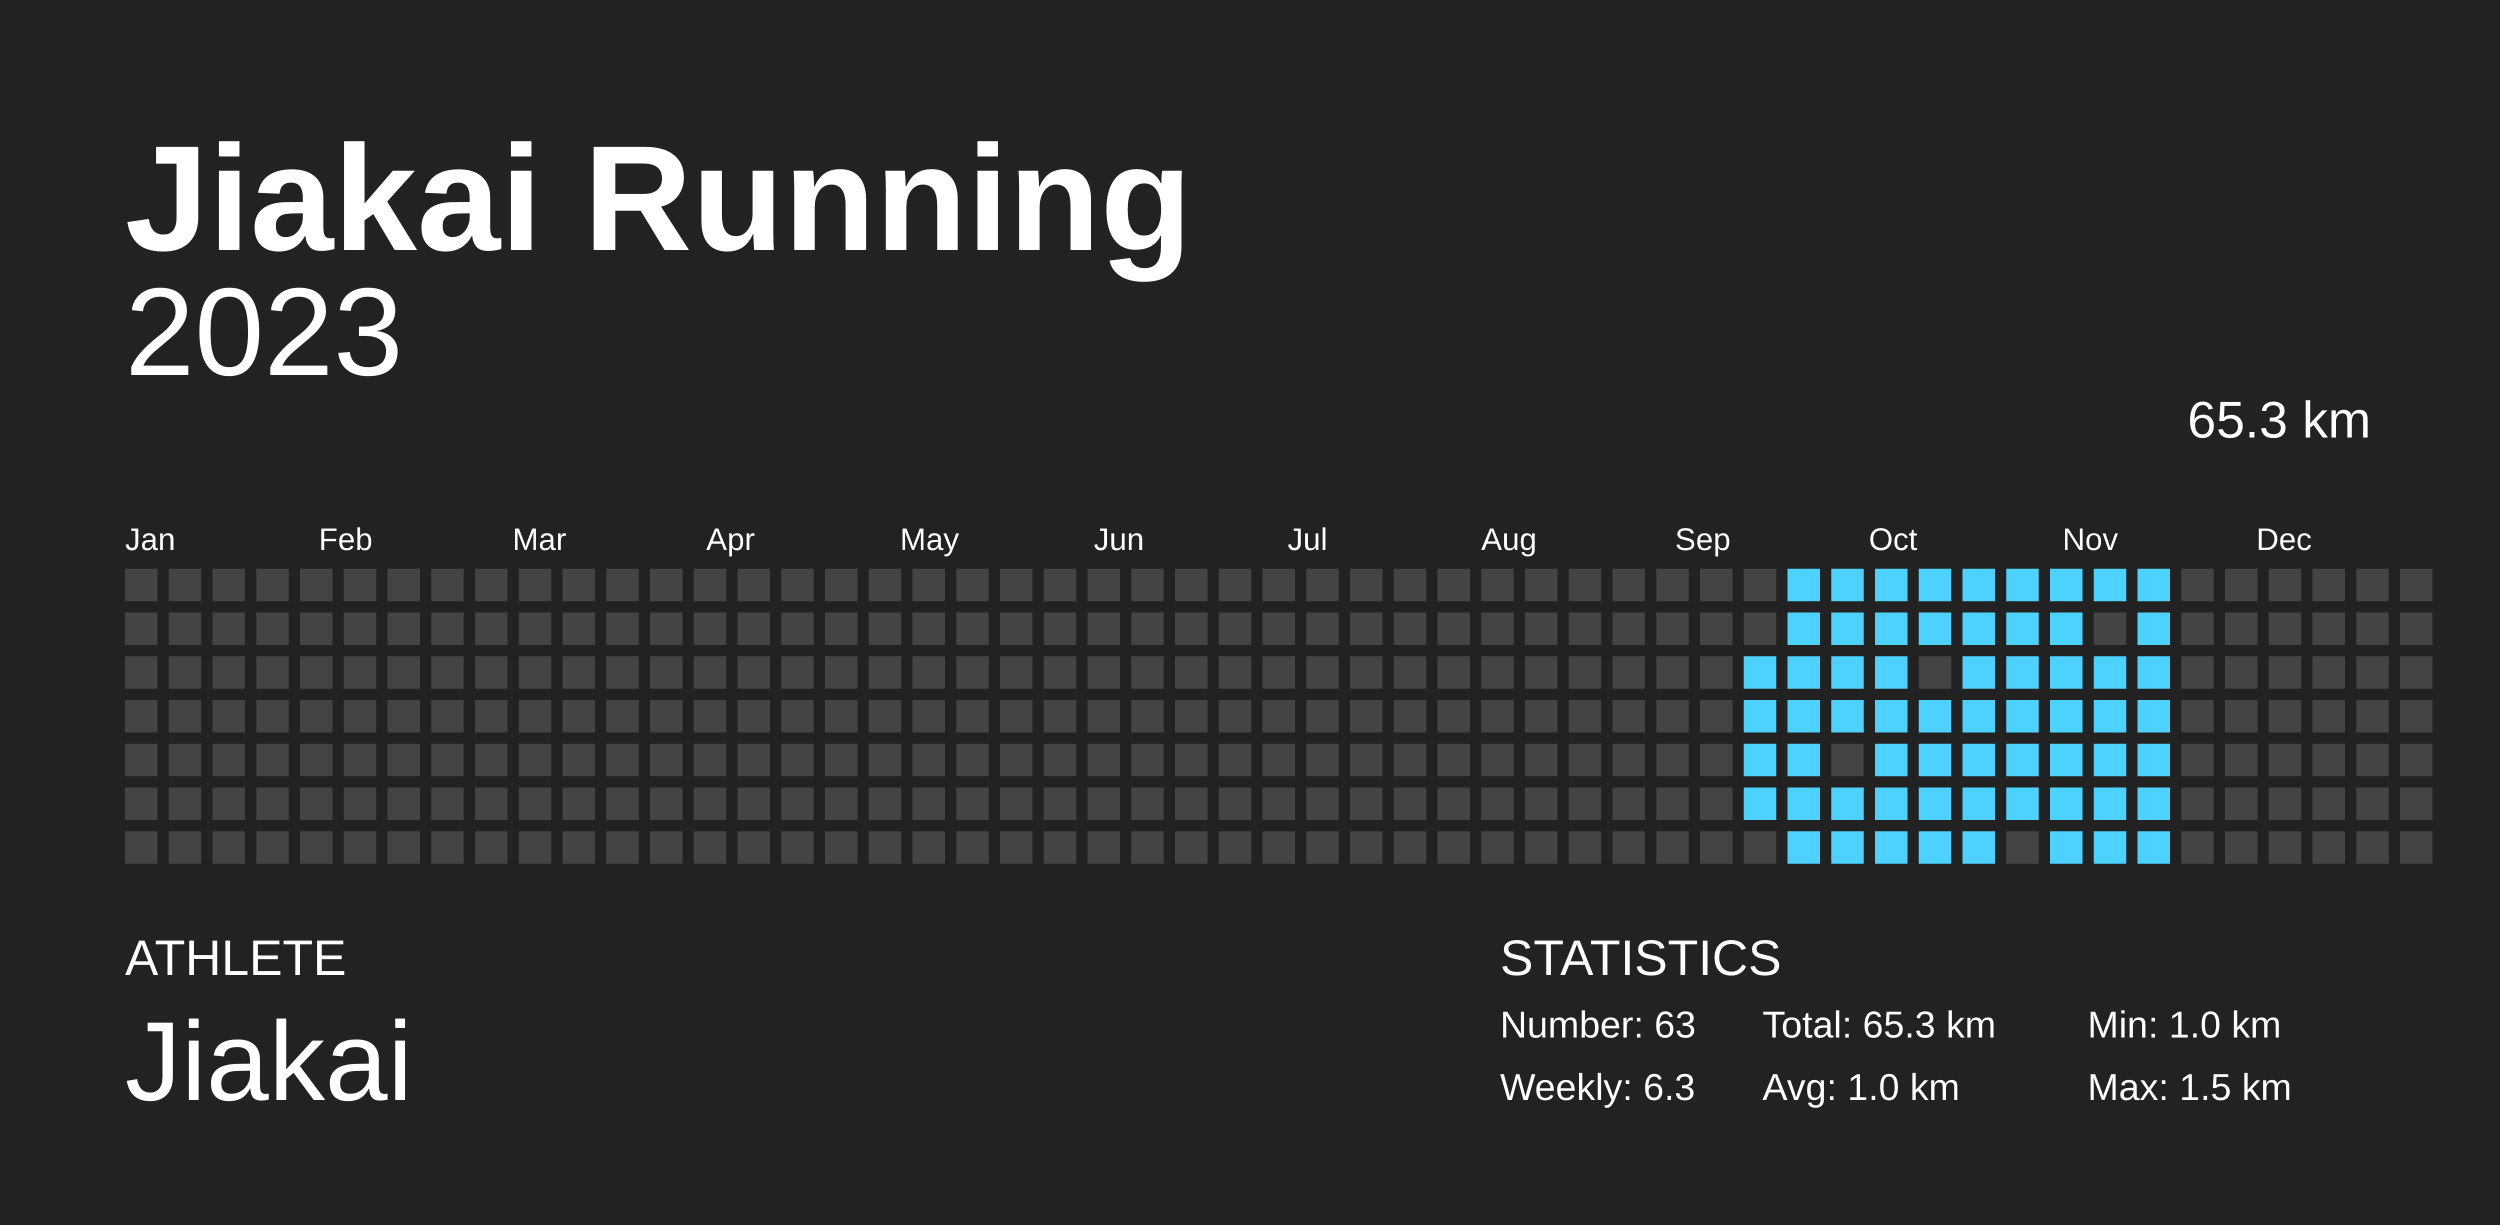
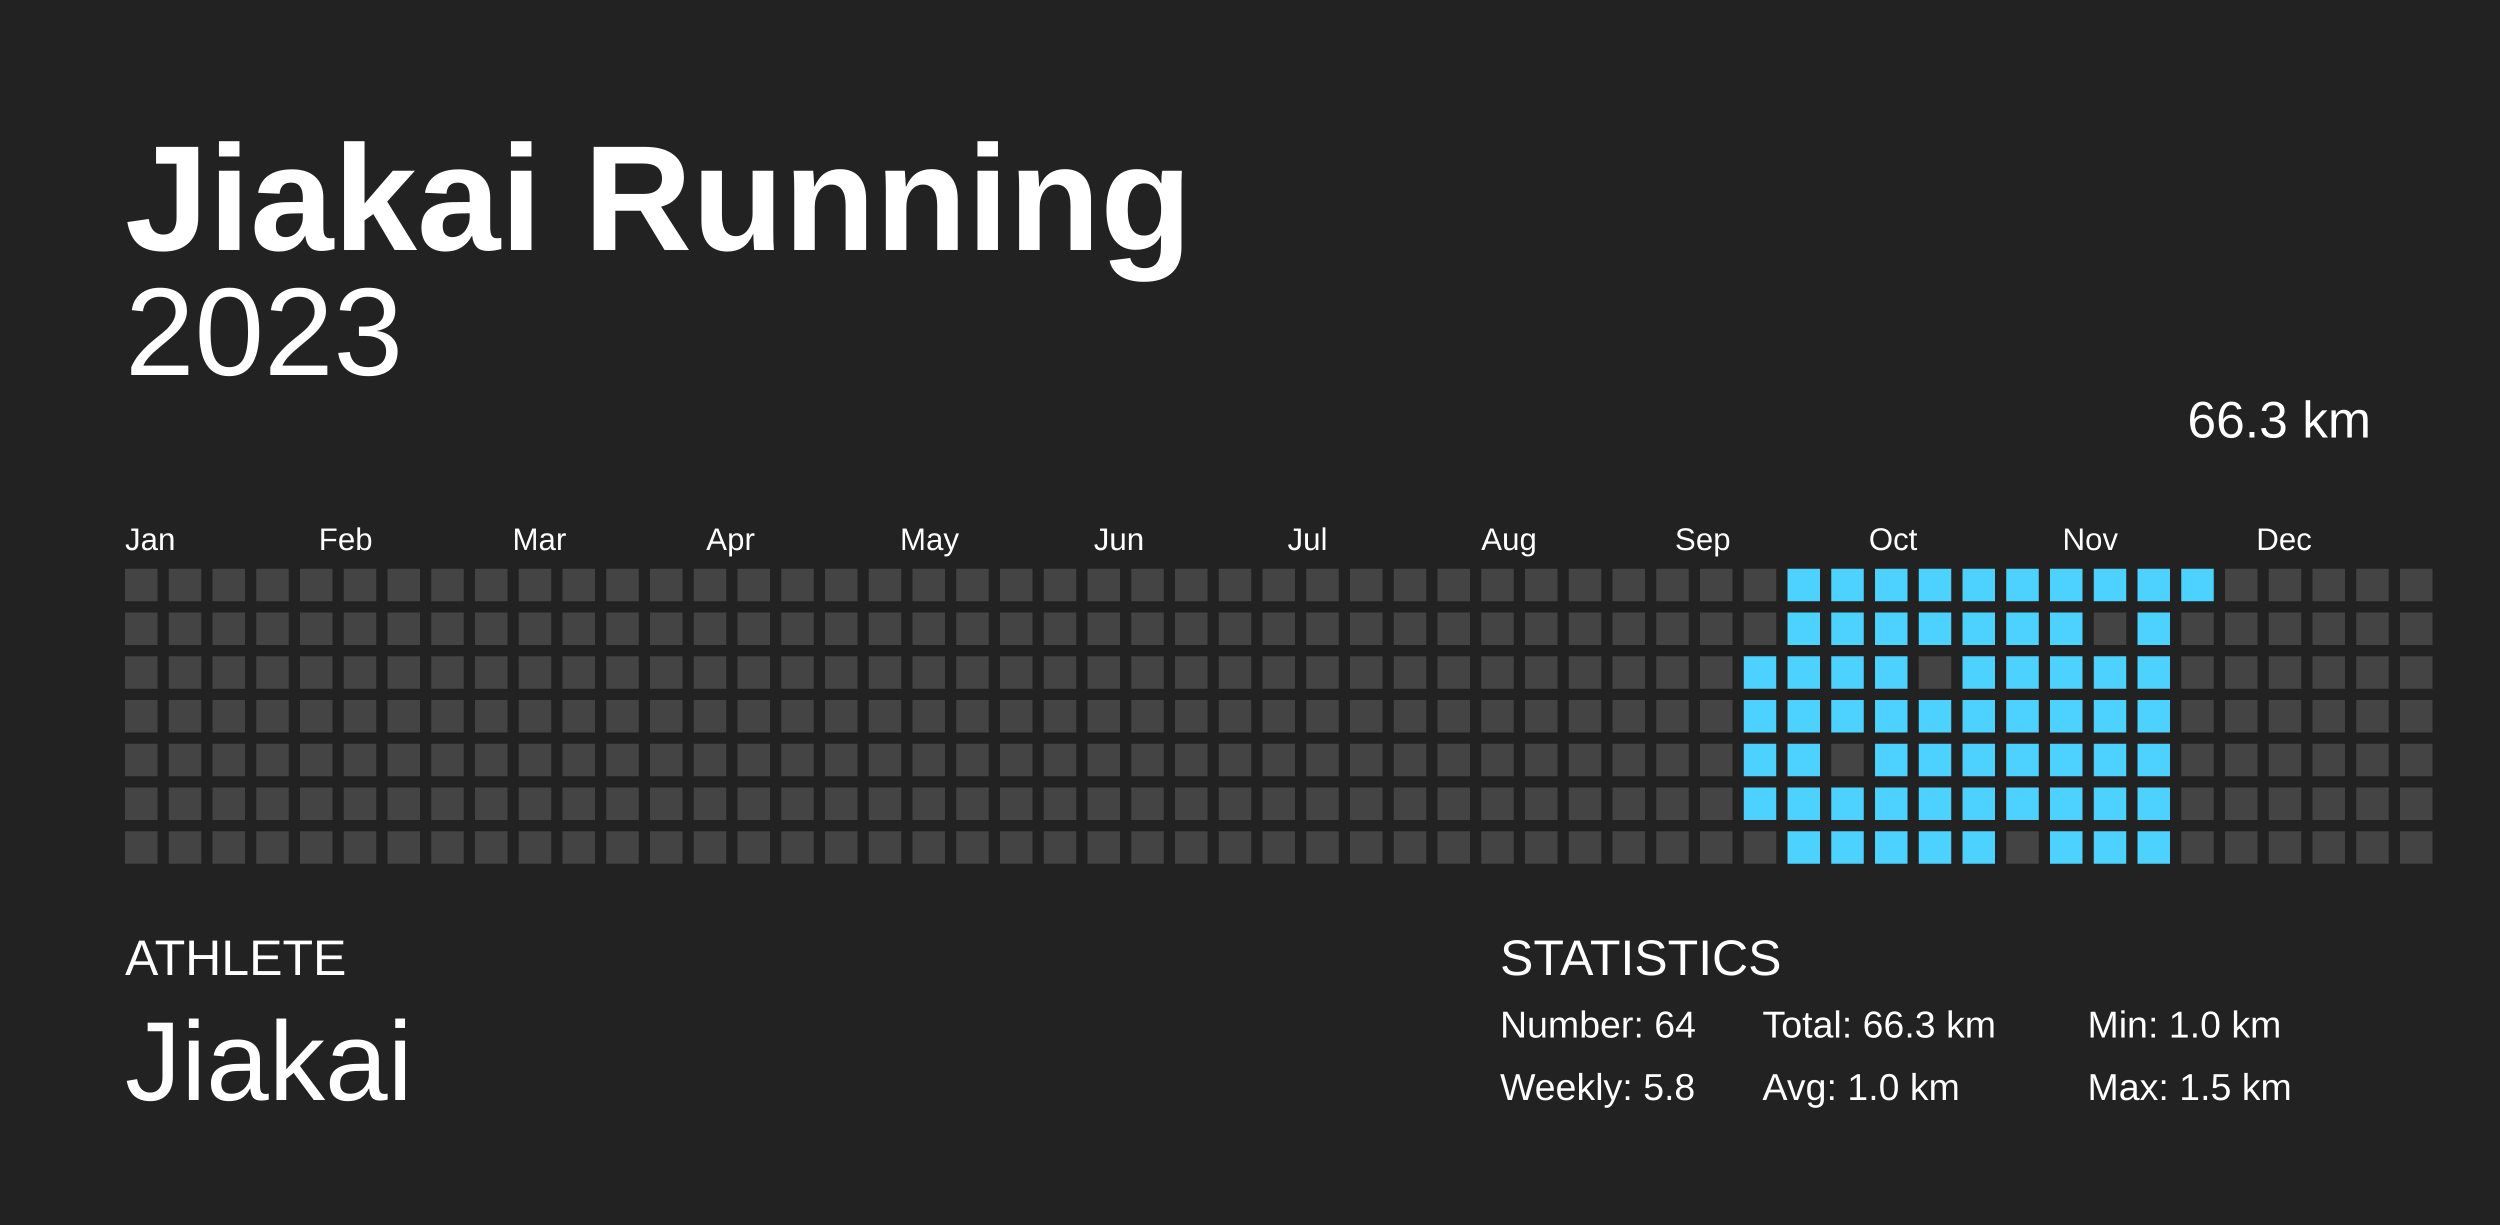
<svg xmlns="http://www.w3.org/2000/svg" baseProfile="full" height="98mm" version="1.1" viewBox="0,0,200,98" width="200mm">
  <defs />
  <rect fill="#222222" height="98" width="200" x="0" y="0" />
  <text fill="#FFFFFF" style="font-size:12px; font-family:Arial; font-weight:bold;" x="10" y="20">Jiakai Running</text>
  <text fill="#FFFFFF" style="font-size:4px; font-family:Arial" x="10" y="78">ATHLETE</text>
  <text fill="#FFFFFF" style="font-size:9px; font-family:Arial" x="10" y="88">Jiakai</text>
  <text fill="#FFFFFF" style="font-size:4px; font-family:Arial" x="120" y="78">STATISTICS</text>
-   <text fill="#FFFFFF" style="font-size:3px; font-family:Arial" x="120" y="83">Number: 63</text>
-   <text fill="#FFFFFF" style="font-size:3px; font-family:Arial" x="120" y="88">Weekly: 6.3</text>
-   <text fill="#FFFFFF" style="font-size:3px; font-family:Arial" x="141" y="83">Total: 65.3 km</text>
+   <text fill="#FFFFFF" style="font-size:3px; font-family:Arial" x="120" y="83">Number: 64</text>
+   <text fill="#FFFFFF" style="font-size:3px; font-family:Arial" x="120" y="88">Weekly: 5.8</text>
+   <text fill="#FFFFFF" style="font-size:3px; font-family:Arial" x="141" y="83">Total: 66.3 km</text>
  <text fill="#FFFFFF" style="font-size:3px; font-family:Arial" x="141" y="88">Avg: 1.0 km</text>
  <text fill="#FFFFFF" style="font-size:3px; font-family:Arial" x="167" y="83">Min: 1.0 km</text>
  <text fill="#FFFFFF" style="font-size:3px; font-family:Arial" x="167" y="88">Max: 1.5 km</text>
  <text alignment-baseline="hanging" fill="#FFFFFF" style="font-size:10.0px; font-family:Arial;" x="10" y="30">2023</text>
-   <text alignment-baseline="hanging" fill="#FFFFFF" style="font-size:4.125px; font-family:Arial;" x="175" y="35">65.3 km</text>
+   <text alignment-baseline="hanging" fill="#FFFFFF" style="font-size:4.125px; font-family:Arial;" x="175" y="35">66.3 km</text>
  <text fill="#FFFFFF" style="font-size:2.5px; font-family:Arial" x="10.0" y="44">Jan</text>
  <text fill="#FFFFFF" style="font-size:2.5px; font-family:Arial" x="25.5" y="44">Feb</text>
  <text fill="#FFFFFF" style="font-size:2.5px; font-family:Arial" x="41.0" y="44">Mar</text>
  <text fill="#FFFFFF" style="font-size:2.5px; font-family:Arial" x="56.5" y="44">Apr</text>
  <text fill="#FFFFFF" style="font-size:2.5px; font-family:Arial" x="72.0" y="44">May</text>
  <text fill="#FFFFFF" style="font-size:2.5px; font-family:Arial" x="87.5" y="44">Jun</text>
  <text fill="#FFFFFF" style="font-size:2.5px; font-family:Arial" x="103.0" y="44">Jul</text>
  <text fill="#FFFFFF" style="font-size:2.5px; font-family:Arial" x="118.5" y="44">Aug</text>
  <text fill="#FFFFFF" style="font-size:2.5px; font-family:Arial" x="134.0" y="44">Sep</text>
  <text fill="#FFFFFF" style="font-size:2.5px; font-family:Arial" x="149.5" y="44">Oct</text>
  <text fill="#FFFFFF" style="font-size:2.5px; font-family:Arial" x="165.0" y="44">Nov</text>
  <text fill="#FFFFFF" style="font-size:2.5px; font-family:Arial" x="180.5" y="44">Dec</text>
  <rect fill="#444444" height="2.6" width="2.6" x="10.0" y="45.5" />
  <rect fill="#444444" height="2.6" width="2.6" x="10.0" y="49.0" />
  <rect fill="#444444" height="2.6" width="2.6" x="10.0" y="52.5" />
  <rect fill="#444444" height="2.6" width="2.6" x="10.0" y="56.0" />
  <rect fill="#444444" height="2.6" width="2.6" x="10.0" y="59.5" />
  <rect fill="#444444" height="2.6" width="2.6" x="10.0" y="63.0" />
  <rect fill="#444444" height="2.6" width="2.6" x="10.0" y="66.5" />
  <rect fill="#444444" height="2.6" width="2.6" x="13.5" y="45.5" />
  <rect fill="#444444" height="2.6" width="2.6" x="13.5" y="49.0" />
  <rect fill="#444444" height="2.6" width="2.6" x="13.5" y="52.5" />
  <rect fill="#444444" height="2.6" width="2.6" x="13.5" y="56.0" />
  <rect fill="#444444" height="2.6" width="2.6" x="13.5" y="59.5" />
  <rect fill="#444444" height="2.6" width="2.6" x="13.5" y="63.0" />
  <rect fill="#444444" height="2.6" width="2.6" x="13.5" y="66.5" />
  <rect fill="#444444" height="2.6" width="2.6" x="17.0" y="45.5" />
  <rect fill="#444444" height="2.6" width="2.6" x="17.0" y="49.0" />
  <rect fill="#444444" height="2.6" width="2.6" x="17.0" y="52.5" />
  <rect fill="#444444" height="2.6" width="2.6" x="17.0" y="56.0" />
  <rect fill="#444444" height="2.6" width="2.6" x="17.0" y="59.5" />
  <rect fill="#444444" height="2.6" width="2.6" x="17.0" y="63.0" />
  <rect fill="#444444" height="2.6" width="2.6" x="17.0" y="66.5" />
  <rect fill="#444444" height="2.6" width="2.6" x="20.5" y="45.5" />
  <rect fill="#444444" height="2.6" width="2.6" x="20.5" y="49.0" />
  <rect fill="#444444" height="2.6" width="2.6" x="20.5" y="52.5" />
  <rect fill="#444444" height="2.6" width="2.6" x="20.5" y="56.0" />
  <rect fill="#444444" height="2.6" width="2.6" x="20.5" y="59.5" />
  <rect fill="#444444" height="2.6" width="2.6" x="20.5" y="63.0" />
  <rect fill="#444444" height="2.6" width="2.6" x="20.5" y="66.5" />
  <rect fill="#444444" height="2.6" width="2.6" x="24.0" y="45.5" />
  <rect fill="#444444" height="2.6" width="2.6" x="24.0" y="49.0" />
  <rect fill="#444444" height="2.6" width="2.6" x="24.0" y="52.5" />
  <rect fill="#444444" height="2.6" width="2.6" x="24.0" y="56.0" />
  <rect fill="#444444" height="2.6" width="2.6" x="24.0" y="59.5" />
  <rect fill="#444444" height="2.6" width="2.6" x="24.0" y="63.0" />
  <rect fill="#444444" height="2.6" width="2.6" x="24.0" y="66.5" />
  <rect fill="#444444" height="2.6" width="2.6" x="27.5" y="45.5" />
  <rect fill="#444444" height="2.6" width="2.6" x="27.5" y="49.0" />
  <rect fill="#444444" height="2.6" width="2.6" x="27.5" y="52.5" />
  <rect fill="#444444" height="2.6" width="2.6" x="27.5" y="56.0" />
  <rect fill="#444444" height="2.6" width="2.6" x="27.5" y="59.5" />
  <rect fill="#444444" height="2.6" width="2.6" x="27.5" y="63.0" />
  <rect fill="#444444" height="2.6" width="2.6" x="27.5" y="66.5" />
  <rect fill="#444444" height="2.6" width="2.6" x="31.0" y="45.5" />
  <rect fill="#444444" height="2.6" width="2.6" x="31.0" y="49.0" />
  <rect fill="#444444" height="2.6" width="2.6" x="31.0" y="52.5" />
  <rect fill="#444444" height="2.6" width="2.6" x="31.0" y="56.0" />
  <rect fill="#444444" height="2.6" width="2.6" x="31.0" y="59.5" />
  <rect fill="#444444" height="2.6" width="2.6" x="31.0" y="63.0" />
  <rect fill="#444444" height="2.6" width="2.6" x="31.0" y="66.5" />
  <rect fill="#444444" height="2.6" width="2.6" x="34.5" y="45.5" />
  <rect fill="#444444" height="2.6" width="2.6" x="34.5" y="49.0" />
  <rect fill="#444444" height="2.6" width="2.6" x="34.5" y="52.5" />
  <rect fill="#444444" height="2.6" width="2.6" x="34.5" y="56.0" />
  <rect fill="#444444" height="2.6" width="2.6" x="34.5" y="59.5" />
  <rect fill="#444444" height="2.6" width="2.6" x="34.5" y="63.0" />
  <rect fill="#444444" height="2.6" width="2.6" x="34.5" y="66.5" />
  <rect fill="#444444" height="2.6" width="2.6" x="38.0" y="45.5" />
  <rect fill="#444444" height="2.6" width="2.6" x="38.0" y="49.0" />
  <rect fill="#444444" height="2.6" width="2.6" x="38.0" y="52.5" />
  <rect fill="#444444" height="2.6" width="2.6" x="38.0" y="56.0" />
  <rect fill="#444444" height="2.6" width="2.6" x="38.0" y="59.5" />
  <rect fill="#444444" height="2.6" width="2.6" x="38.0" y="63.0" />
  <rect fill="#444444" height="2.6" width="2.6" x="38.0" y="66.5" />
  <rect fill="#444444" height="2.6" width="2.6" x="41.5" y="45.5" />
  <rect fill="#444444" height="2.6" width="2.6" x="41.5" y="49.0" />
  <rect fill="#444444" height="2.6" width="2.6" x="41.5" y="52.5" />
  <rect fill="#444444" height="2.6" width="2.6" x="41.5" y="56.0" />
  <rect fill="#444444" height="2.6" width="2.6" x="41.5" y="59.5" />
  <rect fill="#444444" height="2.6" width="2.6" x="41.5" y="63.0" />
  <rect fill="#444444" height="2.6" width="2.6" x="41.5" y="66.5" />
  <rect fill="#444444" height="2.6" width="2.6" x="45.0" y="45.5" />
  <rect fill="#444444" height="2.6" width="2.6" x="45.0" y="49.0" />
  <rect fill="#444444" height="2.6" width="2.6" x="45.0" y="52.5" />
  <rect fill="#444444" height="2.6" width="2.6" x="45.0" y="56.0" />
  <rect fill="#444444" height="2.6" width="2.6" x="45.0" y="59.5" />
  <rect fill="#444444" height="2.6" width="2.6" x="45.0" y="63.0" />
  <rect fill="#444444" height="2.6" width="2.6" x="45.0" y="66.5" />
  <rect fill="#444444" height="2.6" width="2.6" x="48.5" y="45.5" />
  <rect fill="#444444" height="2.6" width="2.6" x="48.5" y="49.0" />
  <rect fill="#444444" height="2.6" width="2.6" x="48.5" y="52.5" />
  <rect fill="#444444" height="2.6" width="2.6" x="48.5" y="56.0" />
  <rect fill="#444444" height="2.6" width="2.6" x="48.5" y="59.5" />
  <rect fill="#444444" height="2.6" width="2.6" x="48.5" y="63.0" />
  <rect fill="#444444" height="2.6" width="2.6" x="48.5" y="66.5" />
  <rect fill="#444444" height="2.6" width="2.6" x="52.0" y="45.5" />
  <rect fill="#444444" height="2.6" width="2.6" x="52.0" y="49.0" />
  <rect fill="#444444" height="2.6" width="2.6" x="52.0" y="52.5" />
  <rect fill="#444444" height="2.6" width="2.6" x="52.0" y="56.0" />
  <rect fill="#444444" height="2.6" width="2.6" x="52.0" y="59.5" />
  <rect fill="#444444" height="2.6" width="2.6" x="52.0" y="63.0" />
  <rect fill="#444444" height="2.6" width="2.6" x="52.0" y="66.5" />
  <rect fill="#444444" height="2.6" width="2.6" x="55.5" y="45.5" />
  <rect fill="#444444" height="2.6" width="2.6" x="55.5" y="49.0" />
  <rect fill="#444444" height="2.6" width="2.6" x="55.5" y="52.5" />
  <rect fill="#444444" height="2.6" width="2.6" x="55.5" y="56.0" />
  <rect fill="#444444" height="2.6" width="2.6" x="55.5" y="59.5" />
  <rect fill="#444444" height="2.6" width="2.6" x="55.5" y="63.0" />
  <rect fill="#444444" height="2.6" width="2.6" x="55.5" y="66.5" />
  <rect fill="#444444" height="2.6" width="2.6" x="59.0" y="45.5" />
  <rect fill="#444444" height="2.6" width="2.6" x="59.0" y="49.0" />
  <rect fill="#444444" height="2.6" width="2.6" x="59.0" y="52.5" />
  <rect fill="#444444" height="2.6" width="2.6" x="59.0" y="56.0" />
  <rect fill="#444444" height="2.6" width="2.6" x="59.0" y="59.5" />
  <rect fill="#444444" height="2.6" width="2.6" x="59.0" y="63.0" />
  <rect fill="#444444" height="2.6" width="2.6" x="59.0" y="66.5" />
  <rect fill="#444444" height="2.6" width="2.6" x="62.5" y="45.5" />
  <rect fill="#444444" height="2.6" width="2.6" x="62.5" y="49.0" />
  <rect fill="#444444" height="2.6" width="2.6" x="62.5" y="52.5" />
  <rect fill="#444444" height="2.6" width="2.6" x="62.5" y="56.0" />
  <rect fill="#444444" height="2.6" width="2.6" x="62.5" y="59.5" />
  <rect fill="#444444" height="2.6" width="2.6" x="62.5" y="63.0" />
  <rect fill="#444444" height="2.6" width="2.6" x="62.5" y="66.5" />
  <rect fill="#444444" height="2.6" width="2.6" x="66.0" y="45.5" />
  <rect fill="#444444" height="2.6" width="2.6" x="66.0" y="49.0" />
  <rect fill="#444444" height="2.6" width="2.6" x="66.0" y="52.5" />
  <rect fill="#444444" height="2.6" width="2.6" x="66.0" y="56.0" />
  <rect fill="#444444" height="2.6" width="2.6" x="66.0" y="59.5" />
  <rect fill="#444444" height="2.6" width="2.6" x="66.0" y="63.0" />
  <rect fill="#444444" height="2.6" width="2.6" x="66.0" y="66.5" />
  <rect fill="#444444" height="2.6" width="2.6" x="69.5" y="45.5" />
  <rect fill="#444444" height="2.6" width="2.6" x="69.5" y="49.0" />
  <rect fill="#444444" height="2.6" width="2.6" x="69.5" y="52.5" />
  <rect fill="#444444" height="2.6" width="2.6" x="69.5" y="56.0" />
  <rect fill="#444444" height="2.6" width="2.6" x="69.5" y="59.5" />
  <rect fill="#444444" height="2.6" width="2.6" x="69.5" y="63.0" />
  <rect fill="#444444" height="2.6" width="2.6" x="69.5" y="66.5" />
  <rect fill="#444444" height="2.6" width="2.6" x="73.0" y="45.5" />
  <rect fill="#444444" height="2.6" width="2.6" x="73.0" y="49.0" />
  <rect fill="#444444" height="2.6" width="2.6" x="73.0" y="52.5" />
  <rect fill="#444444" height="2.6" width="2.6" x="73.0" y="56.0" />
  <rect fill="#444444" height="2.6" width="2.6" x="73.0" y="59.5" />
  <rect fill="#444444" height="2.6" width="2.6" x="73.0" y="63.0" />
  <rect fill="#444444" height="2.6" width="2.6" x="73.0" y="66.5" />
  <rect fill="#444444" height="2.6" width="2.6" x="76.5" y="45.5" />
  <rect fill="#444444" height="2.6" width="2.6" x="76.5" y="49.0" />
  <rect fill="#444444" height="2.6" width="2.6" x="76.5" y="52.5" />
  <rect fill="#444444" height="2.6" width="2.6" x="76.5" y="56.0" />
  <rect fill="#444444" height="2.6" width="2.6" x="76.5" y="59.5" />
  <rect fill="#444444" height="2.6" width="2.6" x="76.5" y="63.0" />
  <rect fill="#444444" height="2.6" width="2.6" x="76.5" y="66.5" />
  <rect fill="#444444" height="2.6" width="2.6" x="80.0" y="45.5" />
  <rect fill="#444444" height="2.6" width="2.6" x="80.0" y="49.0" />
  <rect fill="#444444" height="2.6" width="2.6" x="80.0" y="52.5" />
  <rect fill="#444444" height="2.6" width="2.6" x="80.0" y="56.0" />
  <rect fill="#444444" height="2.6" width="2.6" x="80.0" y="59.5" />
  <rect fill="#444444" height="2.6" width="2.6" x="80.0" y="63.0" />
  <rect fill="#444444" height="2.6" width="2.6" x="80.0" y="66.5" />
  <rect fill="#444444" height="2.6" width="2.6" x="83.5" y="45.5" />
  <rect fill="#444444" height="2.6" width="2.6" x="83.5" y="49.0" />
  <rect fill="#444444" height="2.6" width="2.6" x="83.5" y="52.5" />
  <rect fill="#444444" height="2.6" width="2.6" x="83.5" y="56.0" />
  <rect fill="#444444" height="2.6" width="2.6" x="83.5" y="59.5" />
  <rect fill="#444444" height="2.6" width="2.6" x="83.5" y="63.0" />
  <rect fill="#444444" height="2.6" width="2.6" x="83.5" y="66.5" />
  <rect fill="#444444" height="2.6" width="2.6" x="87.0" y="45.5" />
  <rect fill="#444444" height="2.6" width="2.6" x="87.0" y="49.0" />
  <rect fill="#444444" height="2.6" width="2.6" x="87.0" y="52.5" />
  <rect fill="#444444" height="2.6" width="2.6" x="87.0" y="56.0" />
  <rect fill="#444444" height="2.6" width="2.6" x="87.0" y="59.5" />
  <rect fill="#444444" height="2.6" width="2.6" x="87.0" y="63.0" />
  <rect fill="#444444" height="2.6" width="2.6" x="87.0" y="66.5" />
  <rect fill="#444444" height="2.6" width="2.6" x="90.5" y="45.5" />
  <rect fill="#444444" height="2.6" width="2.6" x="90.5" y="49.0" />
  <rect fill="#444444" height="2.6" width="2.6" x="90.5" y="52.5" />
  <rect fill="#444444" height="2.6" width="2.6" x="90.5" y="56.0" />
  <rect fill="#444444" height="2.6" width="2.6" x="90.5" y="59.5" />
  <rect fill="#444444" height="2.6" width="2.6" x="90.5" y="63.0" />
  <rect fill="#444444" height="2.6" width="2.6" x="90.5" y="66.5" />
  <rect fill="#444444" height="2.6" width="2.6" x="94.0" y="45.5" />
  <rect fill="#444444" height="2.6" width="2.6" x="94.0" y="49.0" />
  <rect fill="#444444" height="2.6" width="2.6" x="94.0" y="52.5" />
  <rect fill="#444444" height="2.6" width="2.6" x="94.0" y="56.0" />
  <rect fill="#444444" height="2.6" width="2.6" x="94.0" y="59.5" />
  <rect fill="#444444" height="2.6" width="2.6" x="94.0" y="63.0" />
  <rect fill="#444444" height="2.6" width="2.6" x="94.0" y="66.5" />
  <rect fill="#444444" height="2.6" width="2.6" x="97.5" y="45.5" />
  <rect fill="#444444" height="2.6" width="2.6" x="97.5" y="49.0" />
  <rect fill="#444444" height="2.6" width="2.6" x="97.5" y="52.5" />
  <rect fill="#444444" height="2.6" width="2.6" x="97.5" y="56.0" />
  <rect fill="#444444" height="2.6" width="2.6" x="97.5" y="59.5" />
  <rect fill="#444444" height="2.6" width="2.6" x="97.5" y="63.0" />
  <rect fill="#444444" height="2.6" width="2.6" x="97.5" y="66.5" />
  <rect fill="#444444" height="2.6" width="2.6" x="101.0" y="45.5" />
  <rect fill="#444444" height="2.6" width="2.6" x="101.0" y="49.0" />
  <rect fill="#444444" height="2.6" width="2.6" x="101.0" y="52.5" />
  <rect fill="#444444" height="2.6" width="2.6" x="101.0" y="56.0" />
  <rect fill="#444444" height="2.6" width="2.6" x="101.0" y="59.5" />
  <rect fill="#444444" height="2.6" width="2.6" x="101.0" y="63.0" />
  <rect fill="#444444" height="2.6" width="2.6" x="101.0" y="66.5" />
  <rect fill="#444444" height="2.6" width="2.6" x="104.5" y="45.5" />
  <rect fill="#444444" height="2.6" width="2.6" x="104.5" y="49.0" />
  <rect fill="#444444" height="2.6" width="2.6" x="104.5" y="52.5" />
  <rect fill="#444444" height="2.6" width="2.6" x="104.5" y="56.0" />
  <rect fill="#444444" height="2.6" width="2.6" x="104.5" y="59.5" />
  <rect fill="#444444" height="2.6" width="2.6" x="104.5" y="63.0" />
  <rect fill="#444444" height="2.6" width="2.6" x="104.5" y="66.5" />
  <rect fill="#444444" height="2.6" width="2.6" x="108.0" y="45.5" />
  <rect fill="#444444" height="2.6" width="2.6" x="108.0" y="49.0" />
  <rect fill="#444444" height="2.6" width="2.6" x="108.0" y="52.5" />
  <rect fill="#444444" height="2.6" width="2.6" x="108.0" y="56.0" />
  <rect fill="#444444" height="2.6" width="2.6" x="108.0" y="59.5" />
  <rect fill="#444444" height="2.6" width="2.6" x="108.0" y="63.0" />
  <rect fill="#444444" height="2.6" width="2.6" x="108.0" y="66.5" />
  <rect fill="#444444" height="2.6" width="2.6" x="111.5" y="45.5" />
  <rect fill="#444444" height="2.6" width="2.6" x="111.5" y="49.0" />
  <rect fill="#444444" height="2.6" width="2.6" x="111.5" y="52.5" />
  <rect fill="#444444" height="2.6" width="2.6" x="111.5" y="56.0" />
  <rect fill="#444444" height="2.6" width="2.6" x="111.5" y="59.5" />
  <rect fill="#444444" height="2.6" width="2.6" x="111.5" y="63.0" />
  <rect fill="#444444" height="2.6" width="2.6" x="111.5" y="66.5" />
  <rect fill="#444444" height="2.6" width="2.6" x="115.0" y="45.5" />
  <rect fill="#444444" height="2.6" width="2.6" x="115.0" y="49.0" />
  <rect fill="#444444" height="2.6" width="2.6" x="115.0" y="52.5" />
  <rect fill="#444444" height="2.6" width="2.6" x="115.0" y="56.0" />
  <rect fill="#444444" height="2.6" width="2.6" x="115.0" y="59.5" />
  <rect fill="#444444" height="2.6" width="2.6" x="115.0" y="63.0" />
  <rect fill="#444444" height="2.6" width="2.6" x="115.0" y="66.5" />
  <rect fill="#444444" height="2.6" width="2.6" x="118.5" y="45.5" />
  <rect fill="#444444" height="2.6" width="2.6" x="118.5" y="49.0" />
  <rect fill="#444444" height="2.6" width="2.6" x="118.5" y="52.5" />
  <rect fill="#444444" height="2.6" width="2.6" x="118.5" y="56.0" />
  <rect fill="#444444" height="2.6" width="2.6" x="118.5" y="59.5" />
  <rect fill="#444444" height="2.6" width="2.6" x="118.5" y="63.0" />
  <rect fill="#444444" height="2.6" width="2.6" x="118.5" y="66.5" />
  <rect fill="#444444" height="2.6" width="2.6" x="122.0" y="45.5" />
  <rect fill="#444444" height="2.6" width="2.6" x="122.0" y="49.0" />
  <rect fill="#444444" height="2.6" width="2.6" x="122.0" y="52.5" />
  <rect fill="#444444" height="2.6" width="2.6" x="122.0" y="56.0" />
  <rect fill="#444444" height="2.6" width="2.6" x="122.0" y="59.5" />
  <rect fill="#444444" height="2.6" width="2.6" x="122.0" y="63.0" />
  <rect fill="#444444" height="2.6" width="2.6" x="122.0" y="66.5" />
  <rect fill="#444444" height="2.6" width="2.6" x="125.5" y="45.5" />
  <rect fill="#444444" height="2.6" width="2.6" x="125.5" y="49.0" />
  <rect fill="#444444" height="2.6" width="2.6" x="125.5" y="52.5" />
  <rect fill="#444444" height="2.6" width="2.6" x="125.5" y="56.0" />
  <rect fill="#444444" height="2.6" width="2.6" x="125.5" y="59.5" />
  <rect fill="#444444" height="2.6" width="2.6" x="125.5" y="63.0" />
  <rect fill="#444444" height="2.6" width="2.6" x="125.5" y="66.5" />
  <rect fill="#444444" height="2.6" width="2.6" x="129.0" y="45.5" />
  <rect fill="#444444" height="2.6" width="2.6" x="129.0" y="49.0" />
  <rect fill="#444444" height="2.6" width="2.6" x="129.0" y="52.5" />
  <rect fill="#444444" height="2.6" width="2.6" x="129.0" y="56.0" />
  <rect fill="#444444" height="2.6" width="2.6" x="129.0" y="59.5" />
  <rect fill="#444444" height="2.6" width="2.6" x="129.0" y="63.0" />
  <rect fill="#444444" height="2.6" width="2.6" x="129.0" y="66.5" />
  <rect fill="#444444" height="2.6" width="2.6" x="132.5" y="45.5" />
  <rect fill="#444444" height="2.6" width="2.6" x="132.5" y="49.0" />
  <rect fill="#444444" height="2.6" width="2.6" x="132.5" y="52.5" />
  <rect fill="#444444" height="2.6" width="2.6" x="132.5" y="56.0" />
  <rect fill="#444444" height="2.6" width="2.6" x="132.5" y="59.5" />
  <rect fill="#444444" height="2.6" width="2.6" x="132.5" y="63.0" />
  <rect fill="#444444" height="2.6" width="2.6" x="132.5" y="66.5" />
  <rect fill="#444444" height="2.6" width="2.6" x="136.0" y="45.5" />
  <rect fill="#444444" height="2.6" width="2.6" x="136.0" y="49.0" />
  <rect fill="#444444" height="2.6" width="2.6" x="136.0" y="52.5" />
  <rect fill="#444444" height="2.6" width="2.6" x="136.0" y="56.0" />
  <rect fill="#444444" height="2.6" width="2.6" x="136.0" y="59.5" />
  <rect fill="#444444" height="2.6" width="2.6" x="136.0" y="63.0" />
  <rect fill="#444444" height="2.6" width="2.6" x="136.0" y="66.5" />
  <rect fill="#444444" height="2.6" width="2.6" x="139.5" y="45.5" />
  <rect fill="#444444" height="2.6" width="2.6" x="139.5" y="49.0" />
  <rect fill="#4dd2ff" height="2.6" width="2.6" x="139.5" y="52.5" />
  <rect fill="#4dd2ff" height="2.6" width="2.6" x="139.5" y="56.0" />
  <rect fill="#4dd2ff" height="2.6" width="2.6" x="139.5" y="59.5" />
  <rect fill="#4dd2ff" height="2.6" width="2.6" x="139.5" y="63.0" />
  <rect fill="#444444" height="2.6" width="2.6" x="139.5" y="66.5" />
  <rect fill="#4dd2ff" height="2.6" width="2.6" x="143.0" y="45.5" />
  <rect fill="#4dd2ff" height="2.6" width="2.6" x="143.0" y="49.0" />
  <rect fill="#4dd2ff" height="2.6" width="2.6" x="143.0" y="52.5" />
  <rect fill="#4dd2ff" height="2.6" width="2.6" x="143.0" y="56.0" />
  <rect fill="#4dd2ff" height="2.6" width="2.6" x="143.0" y="59.5" />
  <rect fill="#4dd2ff" height="2.6" width="2.6" x="143.0" y="63.0" />
  <rect fill="#4dd2ff" height="2.6" width="2.6" x="143.0" y="66.5" />
  <rect fill="#4dd2ff" height="2.6" width="2.6" x="146.5" y="45.5" />
  <rect fill="#4dd2ff" height="2.6" width="2.6" x="146.5" y="49.0" />
  <rect fill="#4dd2ff" height="2.6" width="2.6" x="146.5" y="52.5" />
  <rect fill="#4dd2ff" height="2.6" width="2.6" x="146.5" y="56.0" />
  <rect fill="#444444" height="2.6" width="2.6" x="146.5" y="59.5" />
  <rect fill="#4dd2ff" height="2.6" width="2.6" x="146.5" y="63.0" />
  <rect fill="#4dd2ff" height="2.6" width="2.6" x="146.5" y="66.5" />
  <rect fill="#4dd2ff" height="2.6" width="2.6" x="150.0" y="45.5" />
  <rect fill="#4dd2ff" height="2.6" width="2.6" x="150.0" y="49.0" />
  <rect fill="#4dd2ff" height="2.6" width="2.6" x="150.0" y="52.5" />
  <rect fill="#4dd2ff" height="2.6" width="2.6" x="150.0" y="56.0" />
  <rect fill="#4dd2ff" height="2.6" width="2.6" x="150.0" y="59.5" />
  <rect fill="#4dd2ff" height="2.6" width="2.6" x="150.0" y="63.0" />
  <rect fill="#4dd2ff" height="2.6" width="2.6" x="150.0" y="66.5" />
  <rect fill="#4dd2ff" height="2.6" width="2.6" x="153.5" y="45.5" />
  <rect fill="#4dd2ff" height="2.6" width="2.6" x="153.5" y="49.0" />
  <rect fill="#444444" height="2.6" width="2.6" x="153.5" y="52.5" />
  <rect fill="#4dd2ff" height="2.6" width="2.6" x="153.5" y="56.0" />
  <rect fill="#4dd2ff" height="2.6" width="2.6" x="153.5" y="59.5" />
  <rect fill="#4dd2ff" height="2.6" width="2.6" x="153.5" y="63.0" />
  <rect fill="#4dd2ff" height="2.6" width="2.6" x="153.5" y="66.5" />
  <rect fill="#4dd2ff" height="2.6" width="2.6" x="157.0" y="45.5" />
  <rect fill="#4dd2ff" height="2.6" width="2.6" x="157.0" y="49.0" />
  <rect fill="#4dd2ff" height="2.6" width="2.6" x="157.0" y="52.5" />
  <rect fill="#4dd2ff" height="2.6" width="2.6" x="157.0" y="56.0" />
  <rect fill="#4dd2ff" height="2.6" width="2.6" x="157.0" y="59.5" />
  <rect fill="#4dd2ff" height="2.6" width="2.6" x="157.0" y="63.0" />
  <rect fill="#4dd2ff" height="2.6" width="2.6" x="157.0" y="66.5" />
  <rect fill="#4dd2ff" height="2.6" width="2.6" x="160.5" y="45.5" />
  <rect fill="#4dd2ff" height="2.6" width="2.6" x="160.5" y="49.0" />
  <rect fill="#4dd2ff" height="2.6" width="2.6" x="160.5" y="52.5" />
  <rect fill="#4dd2ff" height="2.6" width="2.6" x="160.5" y="56.0" />
  <rect fill="#4dd2ff" height="2.6" width="2.6" x="160.5" y="59.5" />
  <rect fill="#4dd2ff" height="2.6" width="2.6" x="160.5" y="63.0" />
  <rect fill="#444444" height="2.6" width="2.6" x="160.5" y="66.5" />
  <rect fill="#4dd2ff" height="2.6" width="2.6" x="164.0" y="45.5" />
  <rect fill="#4dd2ff" height="2.6" width="2.6" x="164.0" y="49.0" />
  <rect fill="#4dd2ff" height="2.6" width="2.6" x="164.0" y="52.5" />
  <rect fill="#4dd2ff" height="2.6" width="2.6" x="164.0" y="56.0" />
  <rect fill="#4dd2ff" height="2.6" width="2.6" x="164.0" y="59.5" />
  <rect fill="#4dd2ff" height="2.6" width="2.6" x="164.0" y="63.0" />
  <rect fill="#4dd2ff" height="2.6" width="2.6" x="164.0" y="66.5" />
  <rect fill="#4dd2ff" height="2.6" width="2.6" x="167.5" y="45.5" />
  <rect fill="#444444" height="2.6" width="2.6" x="167.5" y="49.0" />
  <rect fill="#4dd2ff" height="2.6" width="2.6" x="167.5" y="52.5" />
  <rect fill="#4dd2ff" height="2.6" width="2.6" x="167.5" y="56.0" />
  <rect fill="#4dd2ff" height="2.6" width="2.6" x="167.5" y="59.5" />
  <rect fill="#4dd2ff" height="2.6" width="2.6" x="167.5" y="63.0" />
  <rect fill="#4dd2ff" height="2.6" width="2.6" x="167.5" y="66.5" />
  <rect fill="#4dd2ff" height="2.6" width="2.6" x="171.0" y="45.5" />
  <rect fill="#4dd2ff" height="2.6" width="2.6" x="171.0" y="49.0" />
  <rect fill="#4dd2ff" height="2.6" width="2.6" x="171.0" y="52.5" />
  <rect fill="#4dd2ff" height="2.6" width="2.6" x="171.0" y="56.0" />
  <rect fill="#4dd2ff" height="2.6" width="2.6" x="171.0" y="59.5" />
  <rect fill="#4dd2ff" height="2.6" width="2.6" x="171.0" y="63.0" />
  <rect fill="#4dd2ff" height="2.6" width="2.6" x="171.0" y="66.5" />
-   <rect fill="#444444" height="2.6" width="2.6" x="174.5" y="45.5" />
+   <rect fill="#4dd2ff" height="2.6" width="2.6" x="174.5" y="45.5" />
  <rect fill="#444444" height="2.6" width="2.6" x="174.5" y="49.0" />
  <rect fill="#444444" height="2.6" width="2.6" x="174.5" y="52.5" />
  <rect fill="#444444" height="2.6" width="2.6" x="174.5" y="56.0" />
  <rect fill="#444444" height="2.6" width="2.6" x="174.5" y="59.5" />
  <rect fill="#444444" height="2.6" width="2.6" x="174.5" y="63.0" />
  <rect fill="#444444" height="2.6" width="2.6" x="174.5" y="66.5" />
  <rect fill="#444444" height="2.6" width="2.6" x="178.0" y="45.5" />
  <rect fill="#444444" height="2.6" width="2.6" x="178.0" y="49.0" />
  <rect fill="#444444" height="2.6" width="2.6" x="178.0" y="52.5" />
  <rect fill="#444444" height="2.6" width="2.6" x="178.0" y="56.0" />
  <rect fill="#444444" height="2.6" width="2.6" x="178.0" y="59.5" />
  <rect fill="#444444" height="2.6" width="2.6" x="178.0" y="63.0" />
  <rect fill="#444444" height="2.6" width="2.6" x="178.0" y="66.5" />
  <rect fill="#444444" height="2.6" width="2.6" x="181.5" y="45.5" />
  <rect fill="#444444" height="2.6" width="2.6" x="181.5" y="49.0" />
  <rect fill="#444444" height="2.6" width="2.6" x="181.5" y="52.5" />
  <rect fill="#444444" height="2.6" width="2.6" x="181.5" y="56.0" />
  <rect fill="#444444" height="2.6" width="2.6" x="181.5" y="59.5" />
  <rect fill="#444444" height="2.6" width="2.6" x="181.5" y="63.0" />
  <rect fill="#444444" height="2.6" width="2.6" x="181.5" y="66.5" />
  <rect fill="#444444" height="2.6" width="2.6" x="185.0" y="45.5" />
  <rect fill="#444444" height="2.6" width="2.6" x="185.0" y="49.0" />
  <rect fill="#444444" height="2.6" width="2.6" x="185.0" y="52.5" />
  <rect fill="#444444" height="2.6" width="2.6" x="185.0" y="56.0" />
  <rect fill="#444444" height="2.6" width="2.6" x="185.0" y="59.5" />
  <rect fill="#444444" height="2.6" width="2.6" x="185.0" y="63.0" />
  <rect fill="#444444" height="2.6" width="2.6" x="185.0" y="66.5" />
  <rect fill="#444444" height="2.6" width="2.6" x="188.5" y="45.5" />
  <rect fill="#444444" height="2.6" width="2.6" x="188.5" y="49.0" />
  <rect fill="#444444" height="2.6" width="2.6" x="188.5" y="52.5" />
  <rect fill="#444444" height="2.6" width="2.6" x="188.5" y="56.0" />
  <rect fill="#444444" height="2.6" width="2.6" x="188.5" y="59.5" />
  <rect fill="#444444" height="2.6" width="2.6" x="188.5" y="63.0" />
  <rect fill="#444444" height="2.6" width="2.6" x="188.5" y="66.5" />
  <rect fill="#444444" height="2.6" width="2.6" x="192.0" y="45.5" />
  <rect fill="#444444" height="2.6" width="2.6" x="192.0" y="49.0" />
  <rect fill="#444444" height="2.6" width="2.6" x="192.0" y="52.5" />
  <rect fill="#444444" height="2.6" width="2.6" x="192.0" y="56.0" />
  <rect fill="#444444" height="2.6" width="2.6" x="192.0" y="59.5" />
  <rect fill="#444444" height="2.6" width="2.6" x="192.0" y="63.0" />
  <rect fill="#444444" height="2.6" width="2.6" x="192.0" y="66.5" />
</svg>
